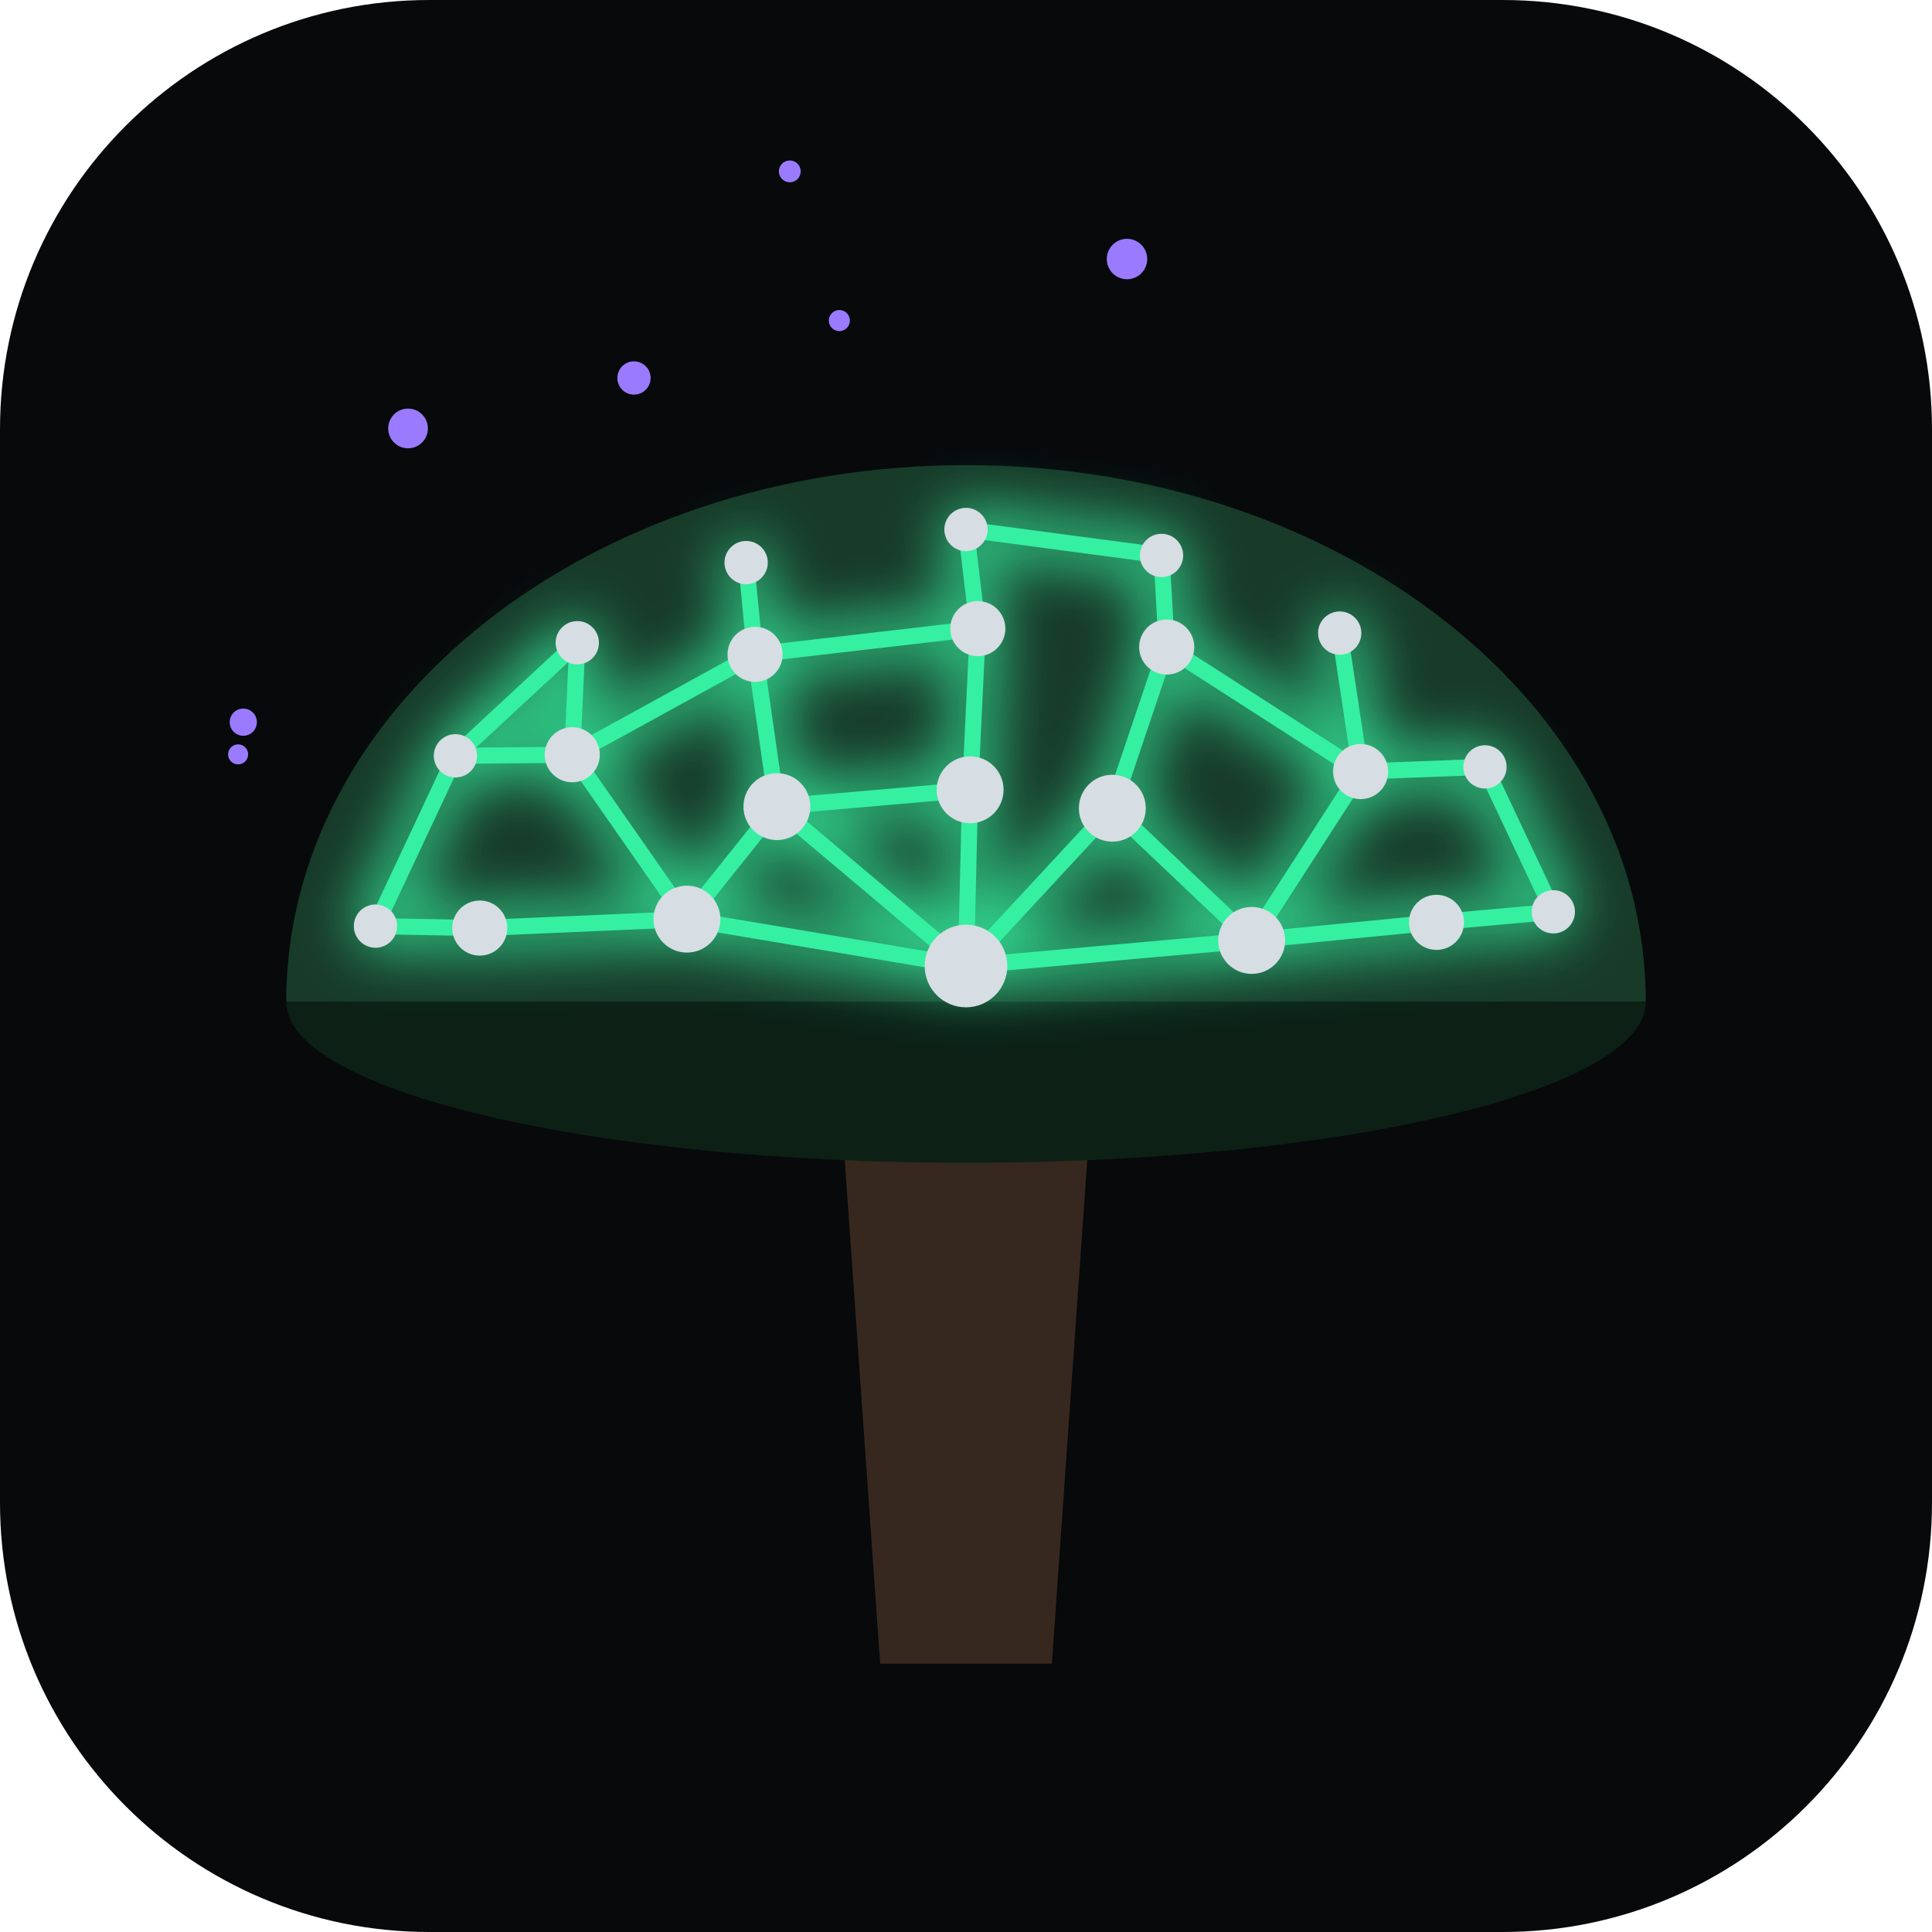
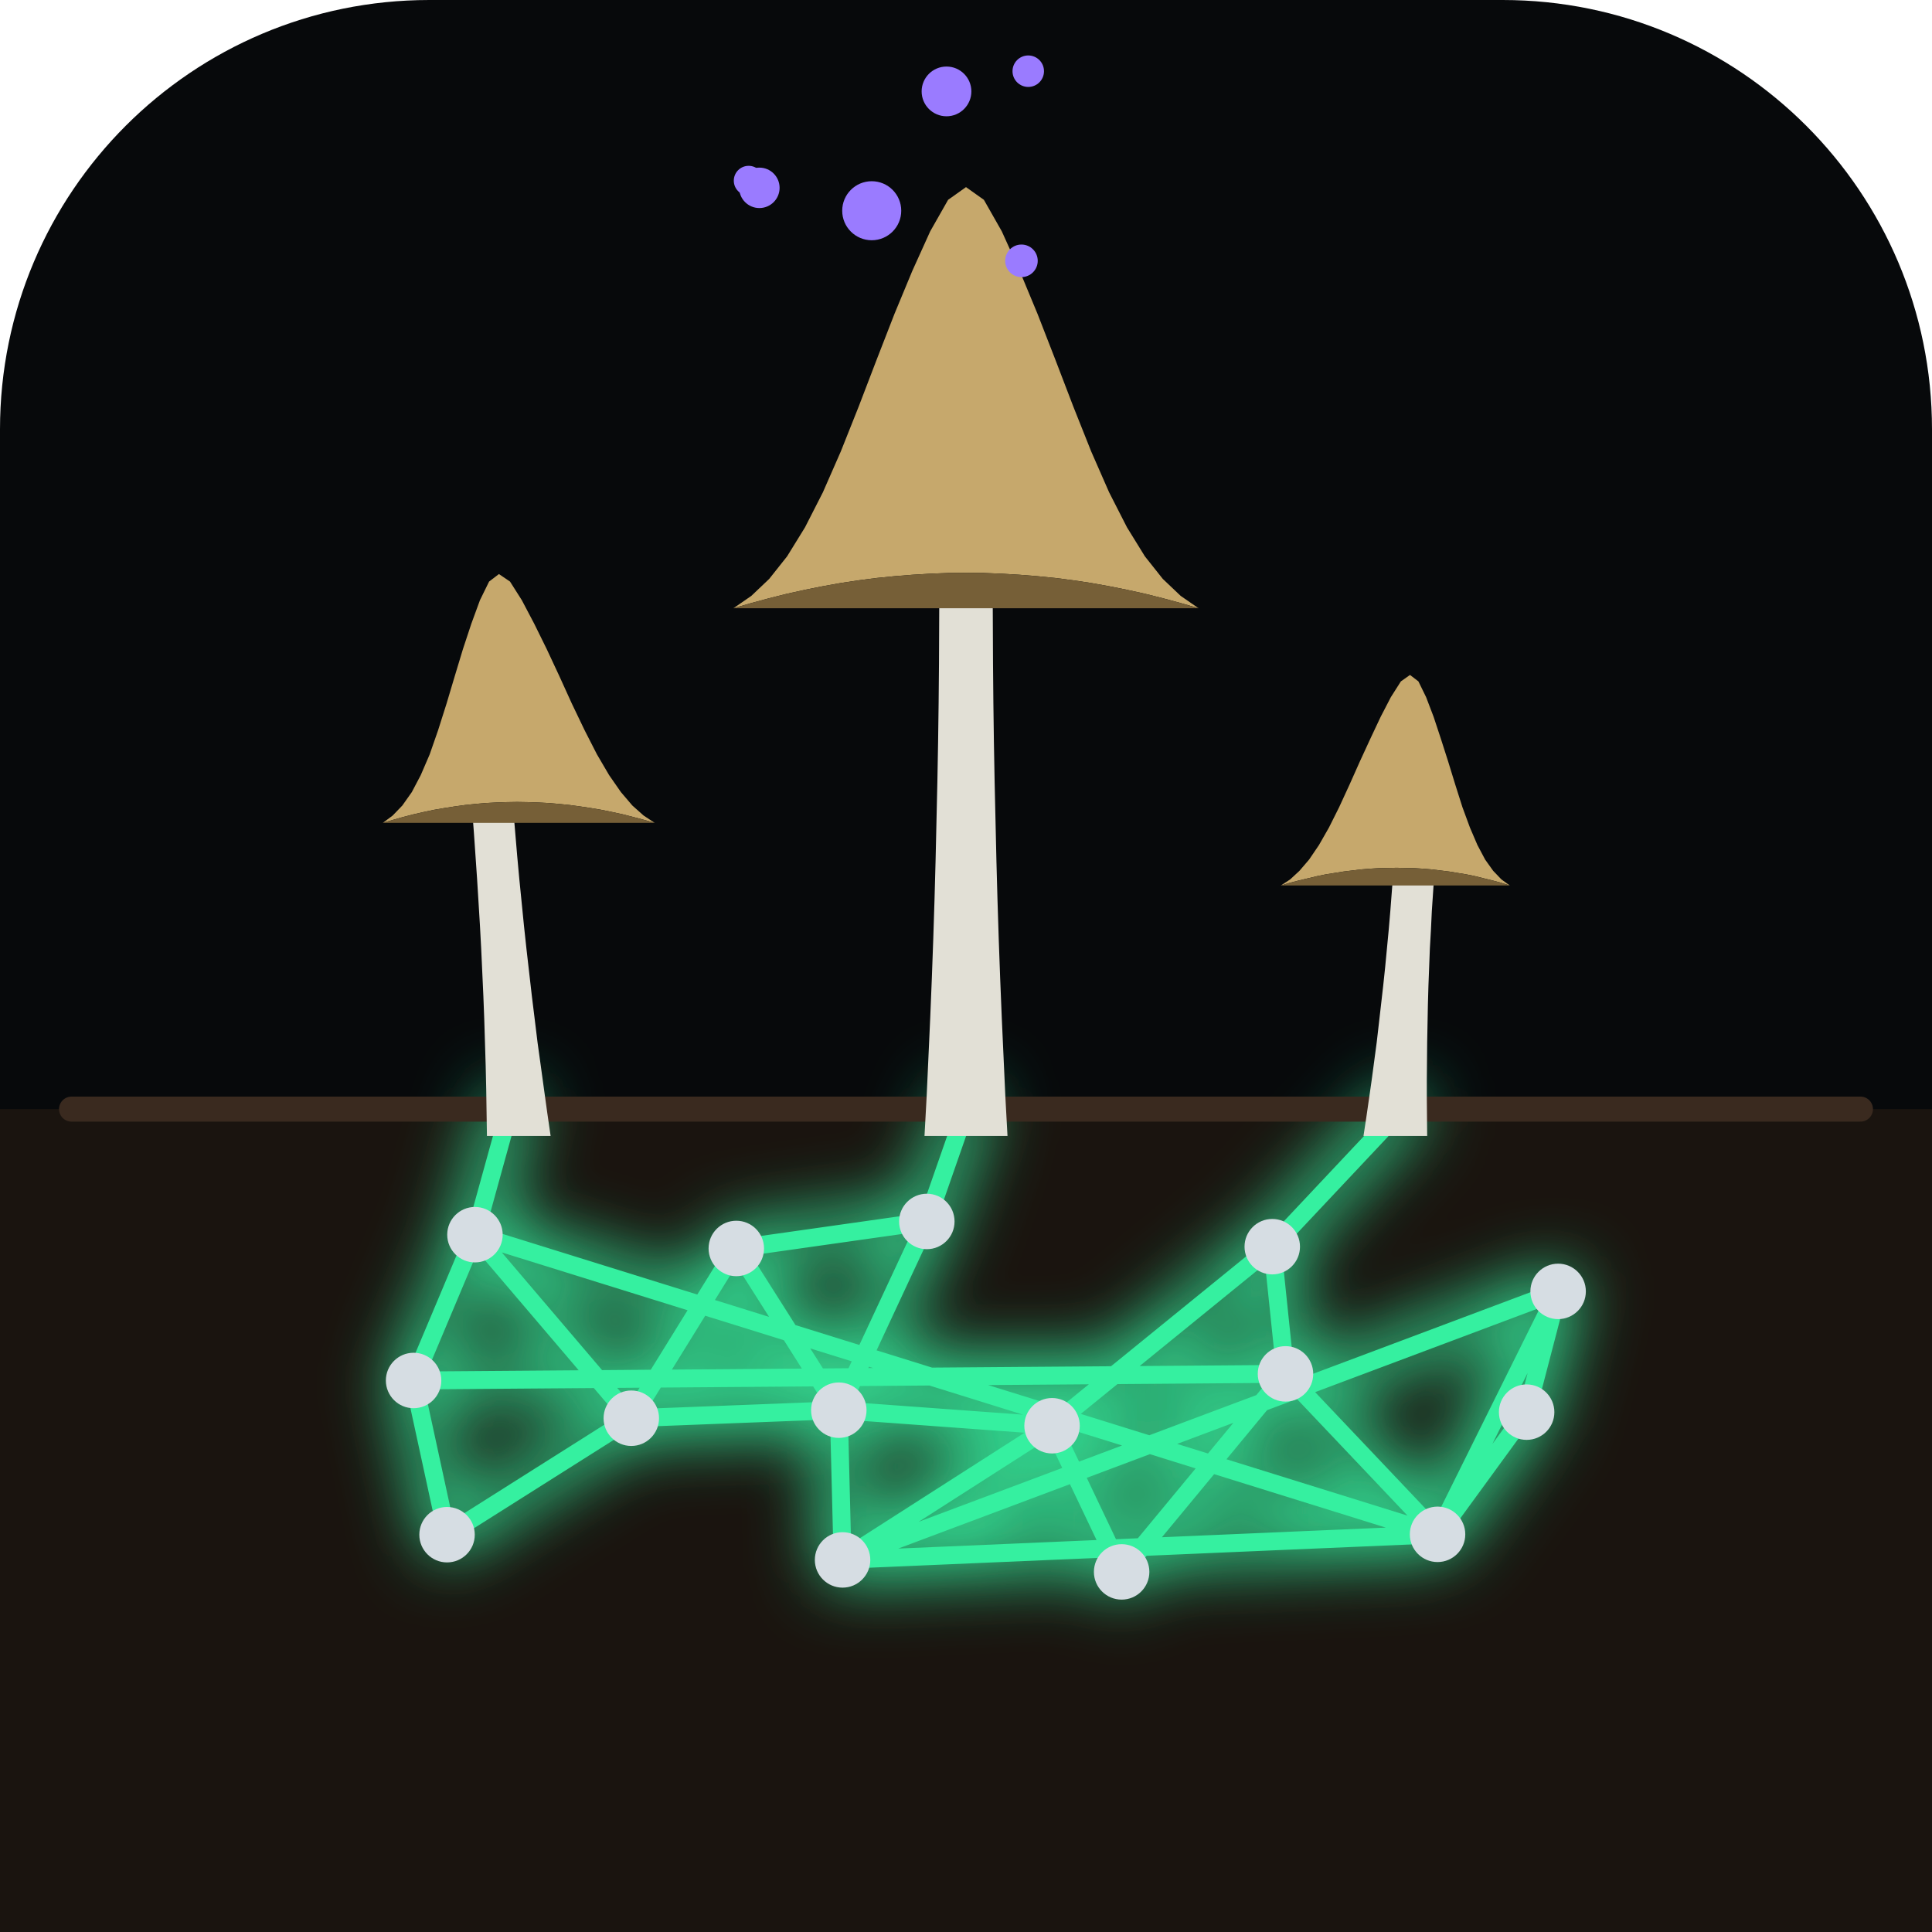
<svg xmlns="http://www.w3.org/2000/svg" viewBox="0 0 108 108" width="512" height="512">
  <defs>
    <filter id="g" x="-50%" y="-50%" width="200%" height="200%">
-       <feGaussianBlur stdDeviation="1.6" />
+       <feGaussianBlur stdDeviation="1.8" />
    </filter>
  </defs>
  <rect width="108" height="108" rx="24" fill="#07090B" />
-   <path d="M 46.6 56.0 L 61.4 56.0 L 58.8 93.0 L 49.2 93.0 Z" fill="#3A2A1F" opacity="0.92" />
-   <path d="M 16.0 56.0 A 38.0 30.0 0 0 1 92.0 56.0 Z" fill="#183A29" />
-   <path d="M 16.0 56.0 A 38.0 9.0 0 0 0 92.0 56.0 Z" fill="#0C2016" />
+   <path d="M 0 62.0 L 108 62.0 L 108 108 L 0 108 Z" fill="#1A140F" />
  <g filter="url(#g)" opacity="0.85">
-     <path d="M 38.40 51.38 L 54.00 54.00 M 43.43 45.09 L 54.00 54.00 M 54.23 44.15 L 54.00 54.00 M 62.18 45.18 L 54.00 54.00 M 69.97 52.57 L 54.00 54.00 M 43.43 45.09 L 38.40 51.38 M 54.23 44.15 L 43.43 45.09 M 69.97 52.57 L 62.18 45.18 M 26.82 51.88 L 38.40 51.38 M 31.99 42.19 L 38.40 51.38 M 42.21 36.58 L 43.43 45.09 M 54.66 35.14 L 54.23 44.15 M 65.22 36.17 L 62.18 45.18 M 76.06 43.13 L 69.97 52.57 M 80.30 51.56 L 69.97 52.57 M 42.21 36.58 L 31.99 42.19 M 54.66 35.14 L 42.21 36.58 M 76.06 43.13 L 65.22 36.17 M 20.99 51.77 L 26.82 51.88 M 25.46 42.25 L 31.99 42.19 M 32.27 35.93 L 31.99 42.19 M 41.71 31.45 L 42.21 36.58 M 54.00 29.60 L 54.66 35.14 M 64.93 31.05 L 65.22 36.17 M 74.89 35.39 L 76.06 43.13 M 83.01 42.87 L 76.06 43.13 M 86.83 50.97 L 80.30 51.56 M 25.46 42.25 L 20.99 51.77 M 32.27 35.93 L 25.46 42.25 M 64.93 31.05 L 54.00 29.60 M 86.83 50.97 L 83.01 42.87" stroke="#35F0A0" stroke-width="2.4" fill="none" stroke-linecap="round" />
+     <path d="M 26.55 69.02 L 23.12 77.17 M 26.55 69.02 L 35.29 79.28 M 41.16 69.79 L 46.89 78.83 M 41.16 69.79 L 51.81 68.28 M 51.81 68.28 L 46.89 78.83 M 71.12 69.69 L 71.86 76.80 M 71.12 69.69 L 58.81 79.70 M 87.10 72.19 L 85.34 78.94 M 87.10 72.19 L 80.36 85.77 M 23.12 77.17 L 24.99 85.79 M 41.16 69.79 L 35.29 79.28 M 35.29 79.28 L 46.89 78.83 M 46.89 78.83 L 47.10 87.20 M 58.81 79.70 L 62.70 87.87 M 46.89 78.83 L 58.81 79.70 M 71.86 76.80 L 80.36 85.77 M 85.34 78.94 L 80.36 85.77 M 35.29 79.28 L 24.99 85.79 M 58.81 79.70 L 47.10 87.20 M 71.86 76.80 L 62.70 87.87 M 26.55 69.02 L 80.36 85.77 M 47.10 87.20 L 80.36 85.77 M 23.12 77.17 L 71.86 76.80 M 87.10 72.19 L 47.10 87.20 M 54.00 62.00 L 51.81 68.28 M 28.49 62.00 L 26.55 69.02 M 78.35 62.00 L 71.12 69.69" stroke="#35F0A0" stroke-width="2.6" fill="none" stroke-linecap="round" />
  </g>
-   <path d="M 38.40 51.38 L 54.00 54.00 M 43.43 45.09 L 54.00 54.00 M 54.23 44.15 L 54.00 54.00 M 62.18 45.18 L 54.00 54.00 M 69.97 52.57 L 54.00 54.00 M 43.43 45.09 L 38.40 51.38 M 54.23 44.15 L 43.43 45.09 M 69.97 52.57 L 62.18 45.18 M 26.82 51.88 L 38.40 51.38 M 31.99 42.19 L 38.40 51.38 M 42.21 36.58 L 43.43 45.09 M 54.66 35.14 L 54.23 44.15 M 65.22 36.17 L 62.18 45.18 M 76.06 43.13 L 69.97 52.57 M 80.30 51.56 L 69.97 52.57 M 42.21 36.58 L 31.99 42.19 M 54.66 35.14 L 42.21 36.58 M 76.06 43.13 L 65.22 36.17 M 20.99 51.77 L 26.82 51.88 M 25.46 42.25 L 31.99 42.19 M 32.27 35.93 L 31.99 42.19 M 41.71 31.45 L 42.21 36.58 M 54.00 29.60 L 54.66 35.14 M 64.93 31.05 L 65.22 36.17 M 74.89 35.39 L 76.06 43.13 M 83.01 42.87 L 76.06 43.13 M 86.83 50.97 L 80.30 51.56 M 25.46 42.25 L 20.99 51.77 M 32.27 35.93 L 25.46 42.25 M 64.93 31.05 L 54.00 29.60 M 86.83 50.97 L 83.01 42.87" stroke="#35F0A0" stroke-width="0.9" fill="none" stroke-linecap="round" />
-   <circle cx="54.00" cy="54.00" r="2.31" fill="#D6DDE3" />
-   <circle cx="38.40" cy="51.38" r="1.87" fill="#D6DDE3" />
-   <circle cx="43.43" cy="45.09" r="1.87" fill="#D6DDE3" />
-   <circle cx="54.23" cy="44.15" r="1.87" fill="#D6DDE3" />
-   <circle cx="62.18" cy="45.18" r="1.87" fill="#D6DDE3" />
-   <circle cx="69.97" cy="52.57" r="1.87" fill="#D6DDE3" />
-   <circle cx="26.82" cy="51.88" r="1.54" fill="#D6DDE3" />
-   <circle cx="31.99" cy="42.19" r="1.54" fill="#D6DDE3" />
-   <circle cx="42.21" cy="36.58" r="1.54" fill="#D6DDE3" />
-   <circle cx="54.66" cy="35.14" r="1.54" fill="#D6DDE3" />
-   <circle cx="65.22" cy="36.17" r="1.54" fill="#D6DDE3" />
-   <circle cx="76.06" cy="43.13" r="1.54" fill="#D6DDE3" />
-   <circle cx="80.30" cy="51.56" r="1.54" fill="#D6DDE3" />
-   <circle cx="20.99" cy="51.77" r="1.21" fill="#D6DDE3" />
-   <circle cx="25.46" cy="42.25" r="1.21" fill="#D6DDE3" />
-   <circle cx="32.27" cy="35.93" r="1.21" fill="#D6DDE3" />
-   <circle cx="41.71" cy="31.45" r="1.21" fill="#D6DDE3" />
-   <circle cx="54.00" cy="29.60" r="1.21" fill="#D6DDE3" />
-   <circle cx="64.93" cy="31.05" r="1.21" fill="#D6DDE3" />
-   <circle cx="74.89" cy="35.39" r="1.21" fill="#D6DDE3" />
-   <circle cx="83.01" cy="42.87" r="1.21" fill="#D6DDE3" />
-   <circle cx="86.83" cy="50.97" r="1.21" fill="#D6DDE3" />
-   <circle cx="35.44" cy="21.13" r="0.93" fill="#9A7BFF" />
-   <circle cx="13.60" cy="40.37" r="0.76" fill="#9A7BFF" />
-   <circle cx="13.31" cy="42.17" r="0.56" fill="#9A7BFF" />
-   <circle cx="46.92" cy="17.92" r="0.59" fill="#9A7BFF" />
-   <circle cx="44.15" cy="9.58" r="0.61" fill="#9A7BFF" />
-   <circle cx="22.81" cy="23.95" r="1.11" fill="#9A7BFF" />
-   <circle cx="63.00" cy="14.48" r="1.13" fill="#9A7BFF" />
+   <path d="M 26.55 69.02 L 23.12 77.17 M 26.55 69.02 L 35.29 79.28 M 41.16 69.79 L 46.89 78.83 M 41.16 69.79 L 51.81 68.28 M 51.81 68.28 L 46.89 78.83 M 71.12 69.69 L 71.86 76.80 M 71.12 69.69 L 58.81 79.70 M 87.10 72.19 L 85.34 78.94 M 87.10 72.19 L 80.36 85.77 M 23.12 77.17 L 24.99 85.79 M 41.16 69.79 L 35.29 79.28 M 35.29 79.28 L 46.89 78.83 M 46.89 78.83 L 47.10 87.20 M 58.81 79.70 L 62.70 87.87 M 46.89 78.83 L 58.81 79.70 M 71.86 76.80 L 80.36 85.77 M 85.34 78.94 L 80.36 85.77 M 35.29 79.28 L 24.99 85.79 M 58.81 79.70 L 47.10 87.20 M 71.86 76.80 L 62.70 87.87 M 26.55 69.02 L 80.36 85.77 M 47.10 87.20 L 80.36 85.77 M 23.12 77.17 L 71.86 76.80 M 87.10 72.19 L 47.10 87.20 M 54.00 62.00 L 51.81 68.28 M 28.49 62.00 L 26.55 69.02 M 78.35 62.00 L 71.12 69.69" stroke="#35F0A0" stroke-width="1.0" fill="none" stroke-linecap="round" />
+   <circle cx="26.55" cy="69.02" r="1.55" fill="#D6DDE3" />
+   <circle cx="41.16" cy="69.79" r="1.55" fill="#D6DDE3" />
+   <circle cx="51.81" cy="68.28" r="1.55" fill="#D6DDE3" />
+   <circle cx="71.12" cy="69.69" r="1.55" fill="#D6DDE3" />
+   <circle cx="87.10" cy="72.19" r="1.55" fill="#D6DDE3" />
+   <circle cx="23.12" cy="77.17" r="1.55" fill="#D6DDE3" />
+   <circle cx="35.29" cy="79.28" r="1.55" fill="#D6DDE3" />
+   <circle cx="46.89" cy="78.83" r="1.55" fill="#D6DDE3" />
+   <circle cx="58.81" cy="79.70" r="1.55" fill="#D6DDE3" />
+   <circle cx="71.86" cy="76.80" r="1.55" fill="#D6DDE3" />
+   <circle cx="85.34" cy="78.94" r="1.55" fill="#D6DDE3" />
+   <circle cx="24.99" cy="85.79" r="1.55" fill="#D6DDE3" />
+   <circle cx="47.10" cy="87.20" r="1.55" fill="#D6DDE3" />
+   <circle cx="62.70" cy="87.87" r="1.55" fill="#D6DDE3" />
+   <circle cx="80.36" cy="85.77" r="1.55" fill="#D6DDE3" />
+   <path d="M 4 62.0 L 104 62.0" stroke="#3A2A1F" stroke-width="1.4" stroke-linecap="round" />
+   <path d="M 26.39 45.22 L 26.49 46.53 L 26.58 47.83 L 26.67 49.14 L 26.75 50.44 L 26.83 51.75 L 26.90 53.05 L 26.96 54.36 L 27.02 55.67 L 27.07 56.97 L 27.11 58.28 L 27.15 59.58 L 27.18 60.89 L 27.20 62.19 L 27.22 63.50 L 30.78 63.50 L 30.59 62.19 L 30.41 60.89 L 30.23 59.58 L 30.05 58.28 L 29.89 56.97 L 29.73 55.67 L 29.58 54.36 L 29.43 53.05 L 29.29 51.75 L 29.16 50.44 L 29.03 49.14 L 28.91 47.83 L 28.80 46.53 L 28.69 45.22 Z" fill="#E2E0D6" />
+   <path d="M 21.40 46.00 L 21.95 45.59 L 22.49 45.03 L 23.02 44.28 L 23.52 43.33 L 24.02 42.17 L 24.49 40.82 L 24.96 39.34 L 25.42 37.80 L 25.88 36.28 L 26.35 34.86 L 26.83 33.55 L 27.34 32.51 L 27.89 32.09 L 28.51 32.51 L 29.17 33.55 L 29.86 34.86 L 30.56 36.28 L 31.27 37.80 L 31.97 39.34 L 32.68 40.82 L 33.37 42.17 L 34.05 43.33 L 34.71 44.28 L 35.35 45.03 L 35.98 45.59 L 36.60 46.00 L 36.60 46.00 L 36.00 45.83 L 35.40 45.67 L 34.81 45.52 L 34.21 45.39 L 33.62 45.27 L 33.03 45.17 L 32.43 45.08 L 31.84 45.00 L 31.25 44.94 L 30.67 44.89 L 30.08 44.86 L 29.49 44.84 L 28.91 44.83 L 28.32 44.84 L 27.74 44.86 L 27.16 44.89 L 26.58 44.94 L 26.00 45.00 L 25.42 45.08 L 24.84 45.17 L 24.26 45.27 L 23.69 45.39 L 23.12 45.52 L 22.54 45.67 L 21.97 45.83 L 21.40 46.00 Z" fill="#C6A86C" />
+   <path d="M 36.60 46.00 L 36.00 45.83 L 35.40 45.67 L 34.81 45.52 L 34.21 45.39 L 33.62 45.27 L 33.03 45.17 L 32.43 45.08 L 31.84 45.00 L 31.25 44.94 L 30.67 44.89 L 30.08 44.86 L 29.49 44.84 L 28.91 44.83 L 28.32 44.84 L 27.74 44.86 L 27.16 44.89 L 26.58 44.94 L 26.00 45.00 L 25.42 45.08 L 24.84 45.17 L 24.26 45.27 L 23.69 45.39 L 23.12 45.52 L 22.54 45.67 L 21.97 45.83 L 21.40 46.00 Z" fill="#765F37" />
+   <path d="M 77.88 48.84 L 77.80 49.89 L 77.72 50.93 L 77.63 51.98 L 77.53 53.03 L 77.43 54.08 L 77.32 55.12 L 77.20 56.17 L 77.08 57.22 L 76.96 58.26 L 76.82 59.31 L 76.68 60.36 L 76.53 61.41 L 76.38 62.45 L 76.22 63.50 L 79.78 63.50 L 79.77 62.45 L 79.76 61.41 L 79.76 60.36 L 79.77 59.31 L 79.78 58.26 L 79.80 57.22 L 79.82 56.17 L 79.85 55.12 L 79.89 54.08 L 79.93 53.03 L 79.99 51.98 L 80.04 50.93 L 80.11 49.89 L 80.18 48.84 Z" fill="#E2E0D6" />
+   <path d="M 71.60 49.50 L 72.12 49.16 L 72.64 48.68 L 73.18 48.05 L 73.73 47.24 L 74.29 46.26 L 74.86 45.12 L 75.44 43.86 L 76.02 42.56 L 76.61 41.28 L 77.18 40.07 L 77.75 38.97 L 78.31 38.09 L 78.82 37.73 L 79.29 38.09 L 79.72 38.97 L 80.14 40.07 L 80.54 41.28 L 80.95 42.56 L 81.35 43.86 L 81.75 45.12 L 82.17 46.26 L 82.59 47.24 L 83.02 48.05 L 83.47 48.68 L 83.93 49.16 L 84.40 49.50 L 84.40 49.50 L 83.92 49.35 L 83.44 49.22 L 82.95 49.10 L 82.47 48.98 L 81.98 48.88 L 81.50 48.80 L 81.01 48.72 L 80.52 48.66 L 80.03 48.60 L 79.54 48.56 L 79.05 48.53 L 78.56 48.52 L 78.07 48.51 L 77.58 48.52 L 77.08 48.53 L 76.59 48.56 L 76.09 48.60 L 75.60 48.66 L 75.10 48.72 L 74.60 48.80 L 74.10 48.88 L 73.61 48.98 L 73.11 49.10 L 72.60 49.22 L 72.10 49.35 L 71.60 49.50 Z" fill="#C6A86C" />
+   <path d="M 84.40 49.50 L 83.92 49.35 L 83.44 49.22 L 82.95 49.10 L 82.47 48.98 L 81.98 48.88 L 81.50 48.80 L 81.01 48.72 L 80.52 48.66 L 80.03 48.60 L 79.54 48.56 L 79.05 48.53 L 78.56 48.52 L 78.07 48.51 L 77.58 48.52 L 77.08 48.53 L 76.59 48.56 L 76.09 48.60 L 75.60 48.66 L 75.10 48.72 L 74.60 48.80 L 74.10 48.88 L 73.61 48.98 L 73.11 49.10 L 72.60 49.22 L 72.10 49.35 L 71.60 49.50 Z" fill="#765F37" />
+   <path d="M 52.51 32.68 L 52.50 34.88 L 52.49 37.08 L 52.47 39.28 L 52.44 41.49 L 52.40 43.69 L 52.35 45.89 L 52.30 48.09 L 52.24 50.29 L 52.17 52.49 L 52.09 54.69 L 52.00 56.90 L 51.90 59.10 L 51.80 61.30 L 51.68 63.50 L 56.32 63.50 L 56.20 61.30 L 56.10 59.10 L 56.00 56.90 L 55.91 54.69 L 55.83 52.49 L 55.76 50.29 L 55.70 48.09 L 55.65 45.89 L 55.60 43.69 L 55.56 41.49 L 55.53 39.28 L 55.51 37.08 L 55.50 34.88 L 55.49 32.68 Z" fill="#E2E0D6" />
+   <path d="M 41.00 34.00 L 42.00 33.31 L 43.00 32.36 L 44.00 31.10 L 45.00 29.48 L 46.00 27.52 L 47.00 25.24 L 48.00 22.73 L 49.00 20.12 L 50.00 17.55 L 51.00 15.14 L 52.00 12.93 L 53.00 11.17 L 54.00 10.46 L 55.00 11.17 L 56.00 12.93 L 57.00 15.14 L 58.00 17.55 L 59.00 20.12 L 60.00 22.73 L 61.00 25.24 L 62.00 27.52 L 63.00 29.48 L 64.00 31.10 L 65.00 32.36 L 66.00 33.31 L 67.00 34.00 L 67.00 34.00 L 66.00 33.71 L 65.00 33.44 L 64.00 33.19 L 63.00 32.97 L 62.00 32.77 L 61.00 32.59 L 60.00 32.44 L 59.00 32.31 L 58.00 32.21 L 57.00 32.13 L 56.00 32.07 L 55.00 32.03 L 54.00 32.02 L 53.00 32.03 L 52.00 32.07 L 51.00 32.13 L 50.00 32.21 L 49.00 32.31 L 48.00 32.44 L 47.00 32.59 L 46.00 32.77 L 45.00 32.97 L 44.00 33.19 L 43.00 33.44 L 42.00 33.71 L 41.00 34.00 Z" fill="#C6A86C" />
+   <path d="M 67.00 34.00 L 66.00 33.71 L 65.00 33.44 L 64.00 33.19 L 63.00 32.97 L 62.00 32.77 L 61.00 32.59 L 60.00 32.44 L 59.00 32.31 L 58.00 32.21 L 57.00 32.13 L 56.00 32.07 L 55.00 32.03 L 54.00 32.02 L 53.00 32.03 L 52.00 32.07 L 51.00 32.13 L 50.00 32.21 L 49.00 32.31 L 48.00 32.44 L 47.00 32.59 L 46.00 32.77 L 45.00 32.97 L 44.00 33.19 L 43.00 33.44 L 42.00 33.71 L 41.00 34.00 Z" fill="#765F37" />
+   <circle cx="52.91" cy="5.11" r="1.39" fill="#9A7BFF" />
+   <circle cx="42.45" cy="10.50" r="1.13" fill="#9A7BFF" />
+   <circle cx="41.85" cy="10.10" r="0.83" fill="#9A7BFF" />
+   <circle cx="57.48" cy="3.98" r="0.88" fill="#9A7BFF" />
+   <circle cx="57.10" cy="14.58" r="0.91" fill="#9A7BFF" />
+   <circle cx="48.73" cy="11.78" r="1.65" fill="#9A7BFF" />
</svg>
